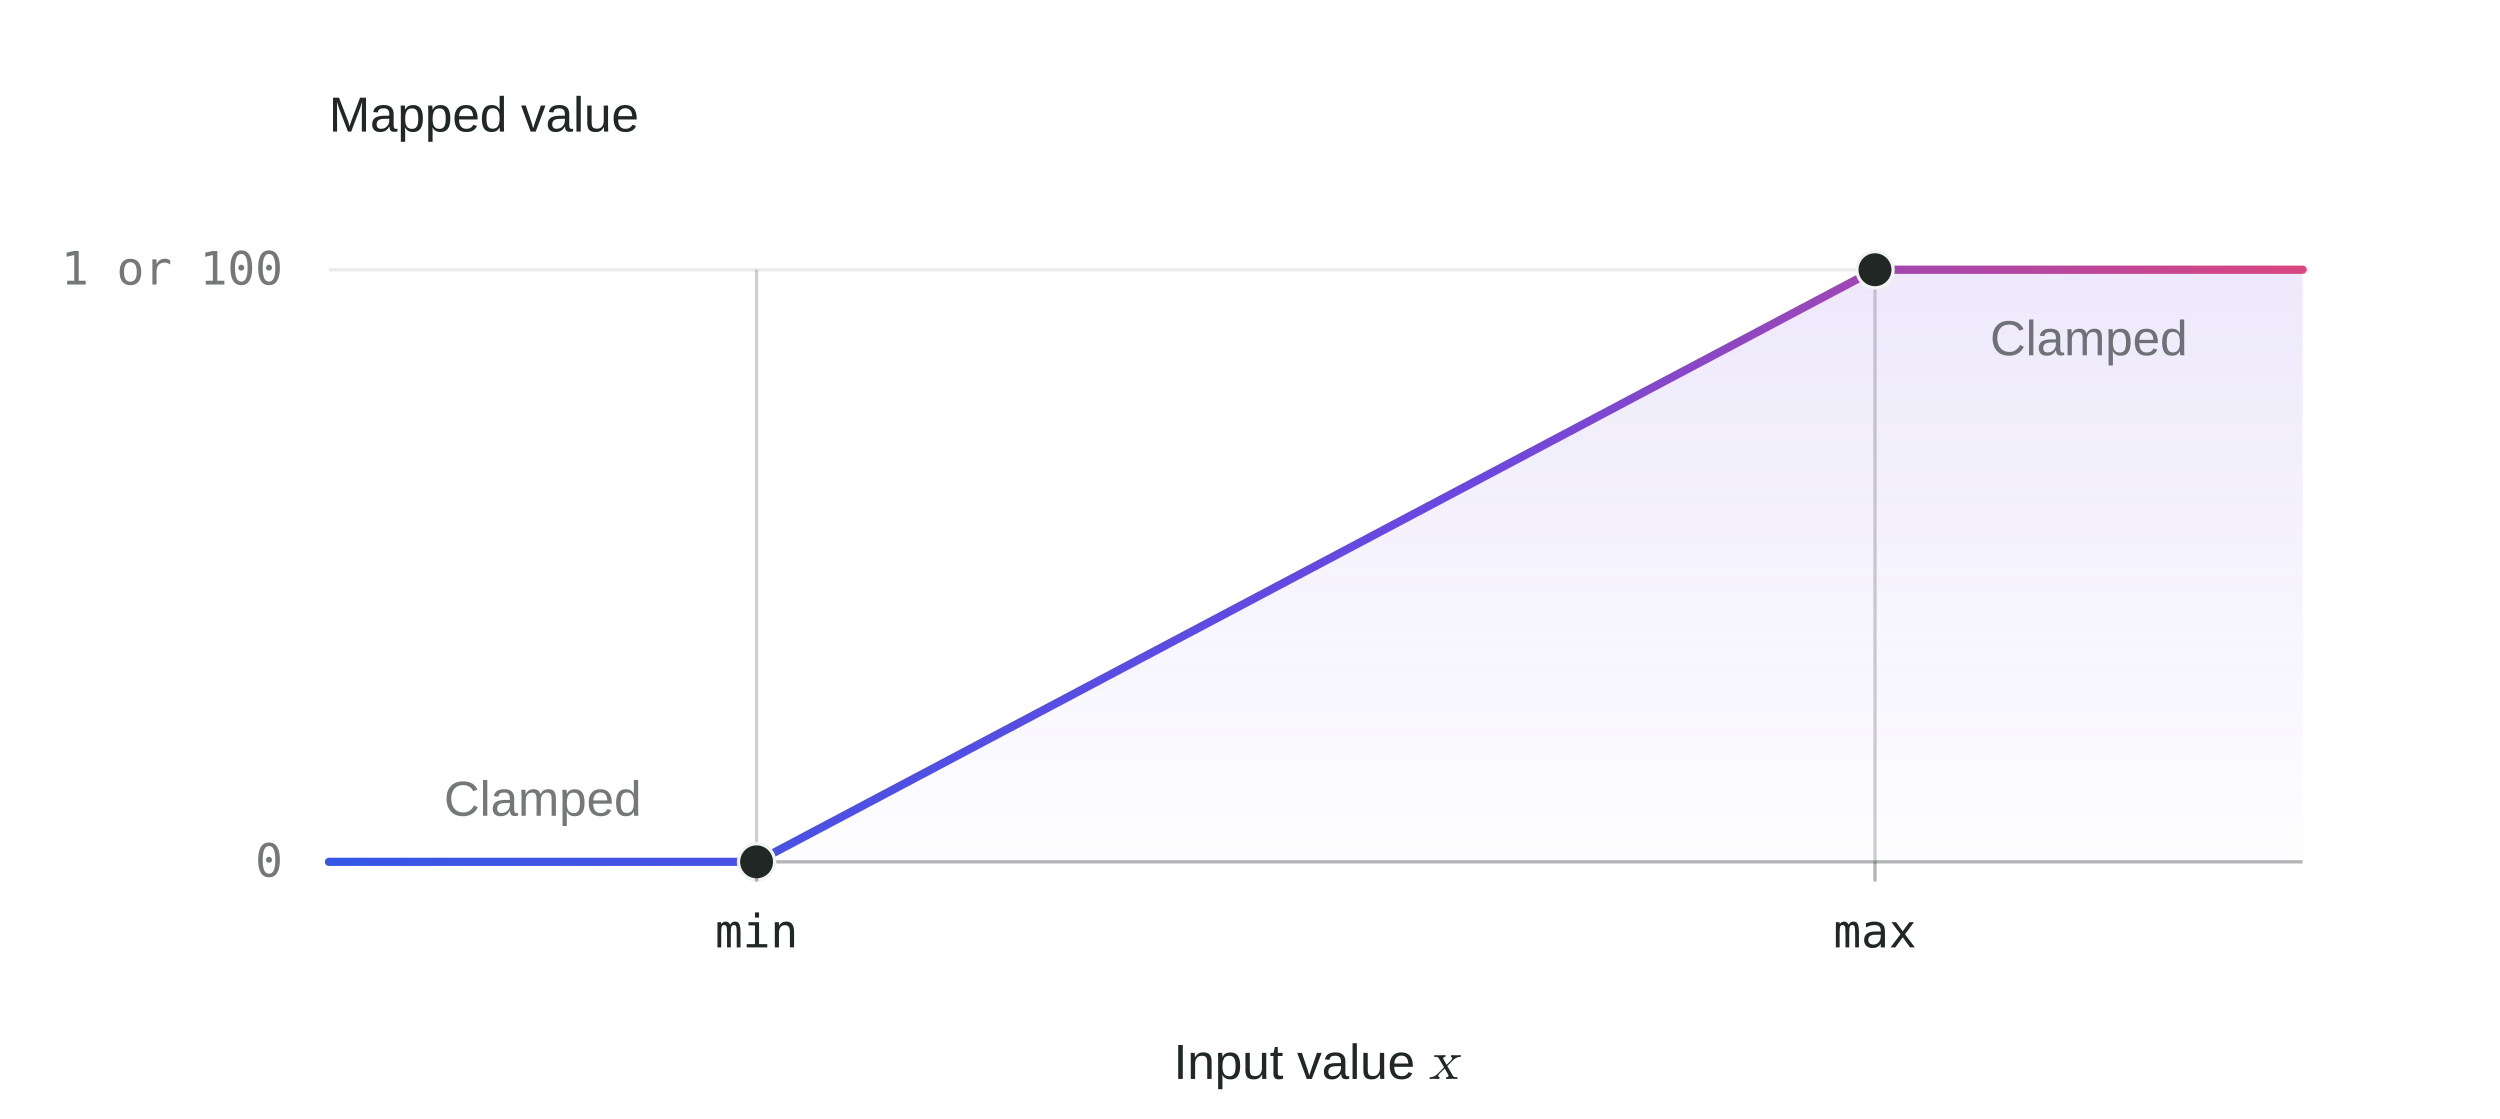
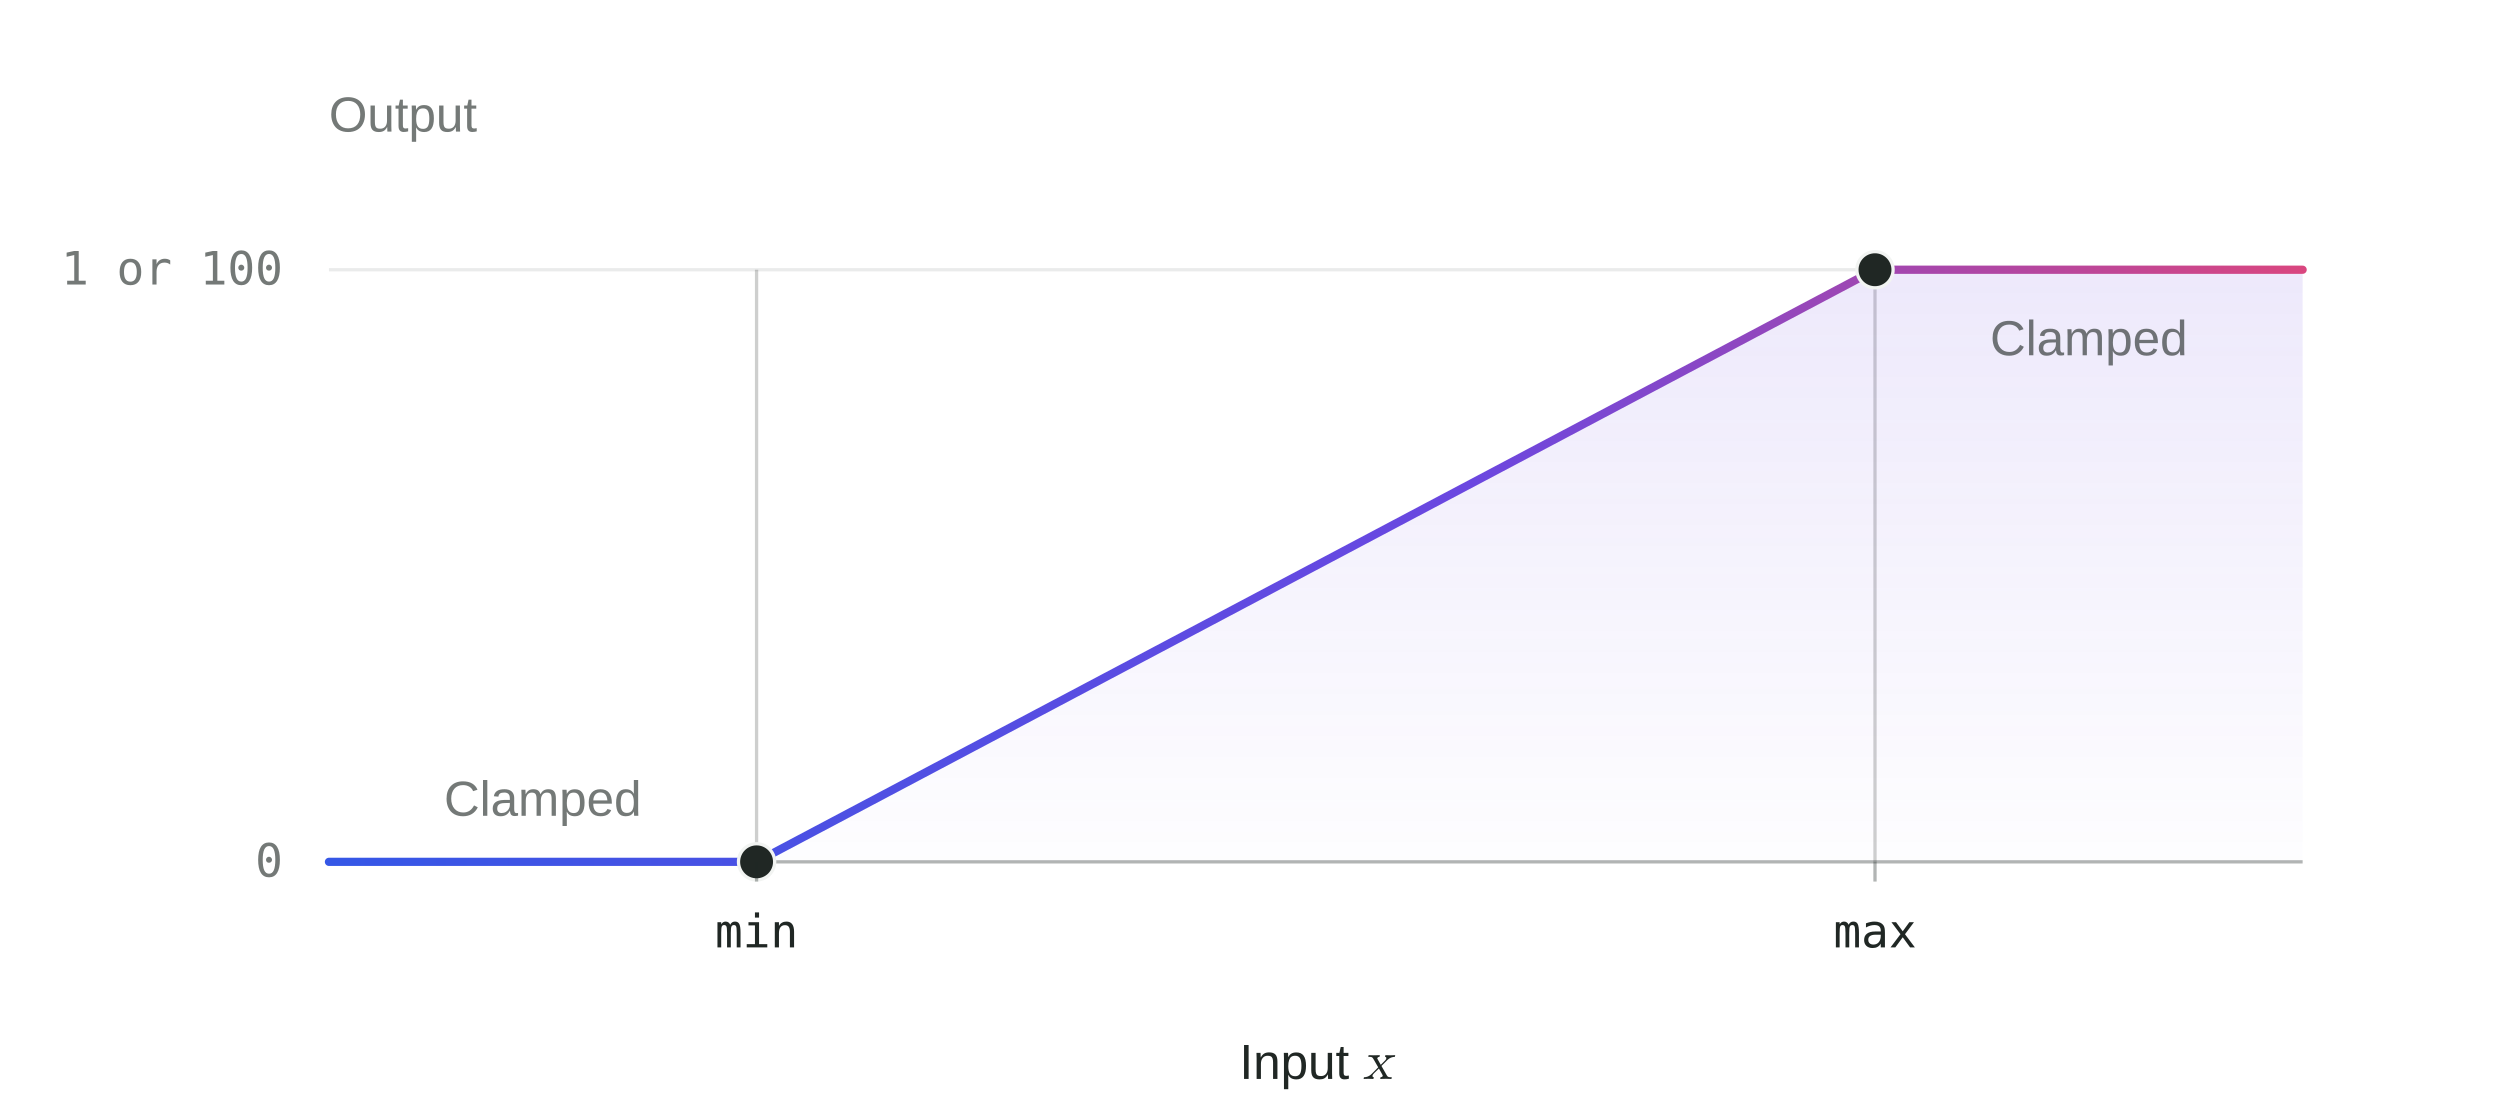
<svg xmlns="http://www.w3.org/2000/svg" viewBox="0 0 760 340" role="img" aria-labelledby="title desc">
  <style>
text{font-family:"Avenir Next","Segoe UI",Arial,sans-serif;font-size:15px;fill:#202724}
.num{font-family:"SFMono-Regular","SF Mono",Menlo,Consolas,monospace;font-size:14px}
.small{font-size:12.5px}.big{font-size:18px}.strong{font-weight:600}
.muted{fill-opacity:.62}.faint{opacity:.4}.half{opacity:.5}
.grid{fill:none;stroke:#202724;stroke-opacity:.09}
.guide{fill:none;stroke:#202724;stroke-opacity:.22}
.axis{fill:none;stroke:#202724;stroke-opacity:.34}
.ink{fill:#202724}.ink-line{fill:none;stroke:#202724}.ink-wash{fill:#202724;fill-opacity:.08}
.ring{stroke:#f2f4f2;stroke-width:2;paint-order:stroke}.gap{stroke:#f2f4f2;stroke-width:2}
.violet{fill:#6b47e0}.violet-line{fill:none;stroke:#6b47e0}.violet-wash{fill:#6b47e0;fill-opacity:.14}
.rose{fill:#c93f78}.rose-line{fill:none;stroke:#c93f78}.rose-wash{fill:#c93f78;fill-opacity:.14}
.amber{fill:#a8740c}.amber-line{fill:none;stroke:#a8740c}.amber-wash{fill:#a8740c;fill-opacity:.16}
.h0{stop-color:#3557e6}.h1{stop-color:#6b47e0}.h2{stop-color:#d9467f}
.land0{stop-color:#6b47e0;stop-opacity:.12}.land1{stop-color:#6b47e0;stop-opacity:.01}
.halo{opacity:0}
.m{font-size:1.12em}.mr,.mi,.mb{font-family:"KaTeX_Main","Latin Modern Roman","STIX Two Text","Cambria","Times New Roman",serif;font-style:normal;font-weight:400}.mb{font-weight:700}.mi{font-family:"KaTeX_Math","Latin Modern Math","STIX Two Text","Cambria Math","Times New Roman",serif;font-style:italic}
@media (prefers-color-scheme:dark){
text{fill:#f2f3ed}.muted{fill-opacity:.58}
.grid{stroke:#f2f3ed;stroke-opacity:.08}.guide{stroke:#f2f3ed;stroke-opacity:.2}.axis{stroke:#f2f3ed;stroke-opacity:.3}
.ink{fill:#f2f3ed}.ink-line{stroke:#f2f3ed}.ink-wash{fill:#f2f3ed;fill-opacity:.1}
.ring{stroke:#0b1016}.gap{stroke:#0b1016}
.violet{fill:#8f6bff}.violet-line{stroke:#8f6bff}.violet-wash{fill:#8f6bff;fill-opacity:.22}
.rose{fill:#e06296}.rose-line{stroke:#e06296}.rose-wash{fill:#e06296;fill-opacity:.2}
.amber{fill:#b98b24}.amber-line{stroke:#b98b24}.amber-wash{fill:#b98b24;fill-opacity:.22}
.h0{stop-color:#4a72ff}.h1{stop-color:#8f6bff}.h2{stop-color:#ff92bd}
.land0{stop-color:#6f8cff;stop-opacity:.16}.land1{stop-color:#6f8cff;stop-opacity:.02}
.halo{opacity:.55}
}
</style>
  <defs>
    <filter id="glow" x="-1" y="-1" width="3" height="3">
      <feGaussianBlur stdDeviation="3" />
    </filter>
    <marker id="tip-ink" viewBox="0 0 10 10" refX="8" refY="5" markerWidth="6" markerHeight="6" orient="auto-start-reverse">
      <path class="ink" d="M0 0L10 5L0 10Z" />
    </marker>
    <marker id="tip-violet" viewBox="0 0 10 10" refX="8" refY="5" markerWidth="6" markerHeight="6" orient="auto-start-reverse">
      <path class="violet" d="M0 0L10 5L0 10Z" />
    </marker>
    <marker id="tip-rose" viewBox="0 0 10 10" refX="8" refY="5" markerWidth="6" markerHeight="6" orient="auto-start-reverse">
      <path class="rose" d="M0 0L10 5L0 10Z" />
    </marker>
    <marker id="tip-amber" viewBox="0 0 10 10" refX="8" refY="5" markerWidth="6" markerHeight="6" orient="auto-start-reverse">
      <path class="amber" d="M0 0L10 5L0 10Z" />
    </marker>
    <linearGradient id="light" gradientUnits="userSpaceOnUse" x1="100" y1="0" x2="700" y2="0">
      <stop class="h0" offset="0" />
      <stop class="h1" offset=".58" />
      <stop class="h2" offset="1" />
    </linearGradient>
    <linearGradient id="land" gradientUnits="userSpaceOnUse" x1="0" y1="82" x2="0" y2="262">
      <stop class="land0" offset="0" />
      <stop class="land1" offset="1" />
    </linearGradient>
  </defs>
-   <text x="100" y="40">Mapped value</text>
+   <text class="muted" x="100" y="40">Output</text>
  <path class="grid" d="M100 82L700 82" />
  <path class="axis" d="M100 262L700 262" />
  <text class="num muted" x="86" y="86.5" text-anchor="end">1 or 100</text>
  <text class="num muted" x="86" y="266.5" text-anchor="end">0</text>
  <path class="guide" d="M230 82L230 262" />
  <path class="guide" d="M570 82L570 262" />
  <path d="M100 262L230 262L570 82L700 82L700 262L100 262Z" fill="url(#land)" />
  <path d="M100 262L230 262L570 82L700 82" fill="none" stroke="url(#light)" stroke-width="2.5" stroke-linecap="round" stroke-linejoin="round" />
  <g>
    <circle class="ink halo" cx="230" cy="262" r="7" filter="url(#glow)" />
    <circle class="ink ring" cx="230" cy="262" r="5" />
  </g>
  <g>
    <circle class="ink halo" cx="570" cy="82" r="7" filter="url(#glow)" />
    <circle class="ink ring" cx="570" cy="82" r="5" />
  </g>
  <text class="muted" x="165" y="248" text-anchor="middle">Clamped</text>
  <text class="muted" x="635" y="108" text-anchor="middle">Clamped</text>
  <path class="axis" d="M230 262L230 268" />
  <path class="axis" d="M570 262L570 268" />
  <text class="num" x="230" y="288" text-anchor="middle">min</text>
  <text class="num" x="570" y="288" text-anchor="middle">max</text>
-   <text x="400" y="328" text-anchor="middle">Input value <tspan class="m">
+   <text x="400" y="328" text-anchor="middle">Input <tspan class="m">
      <tspan class="mi">x</tspan>
    </tspan>
  </text>
</svg>
